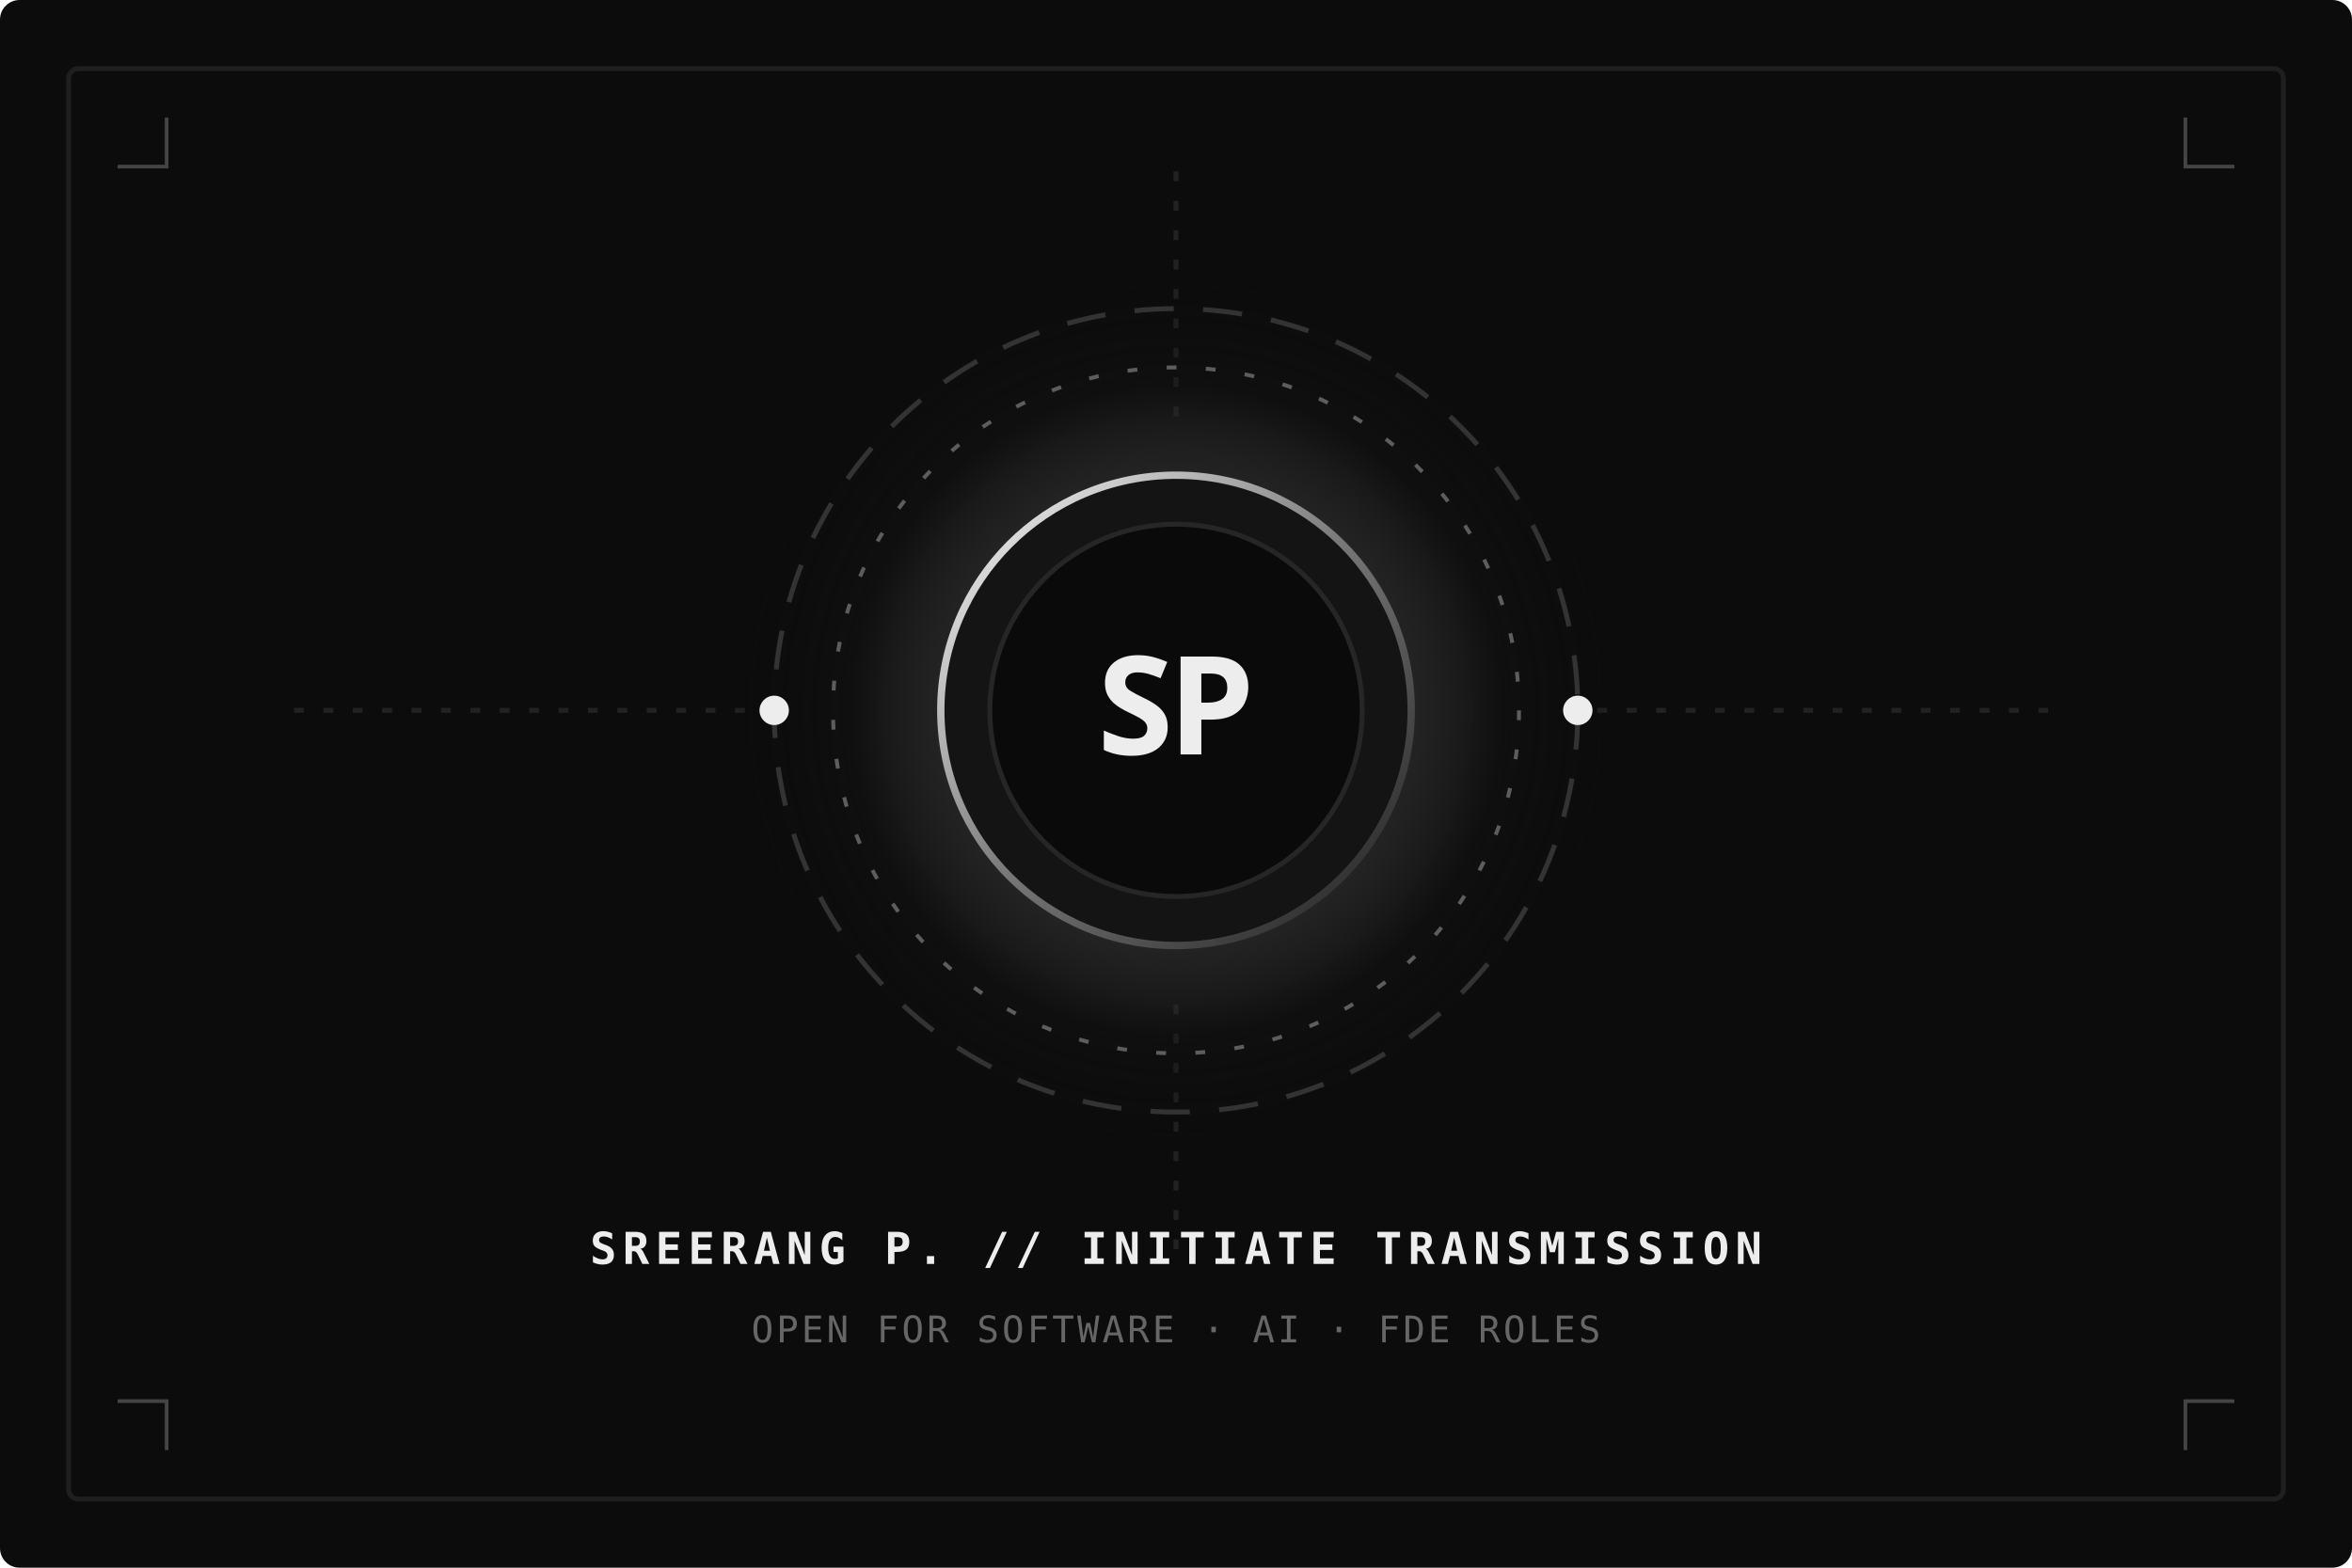
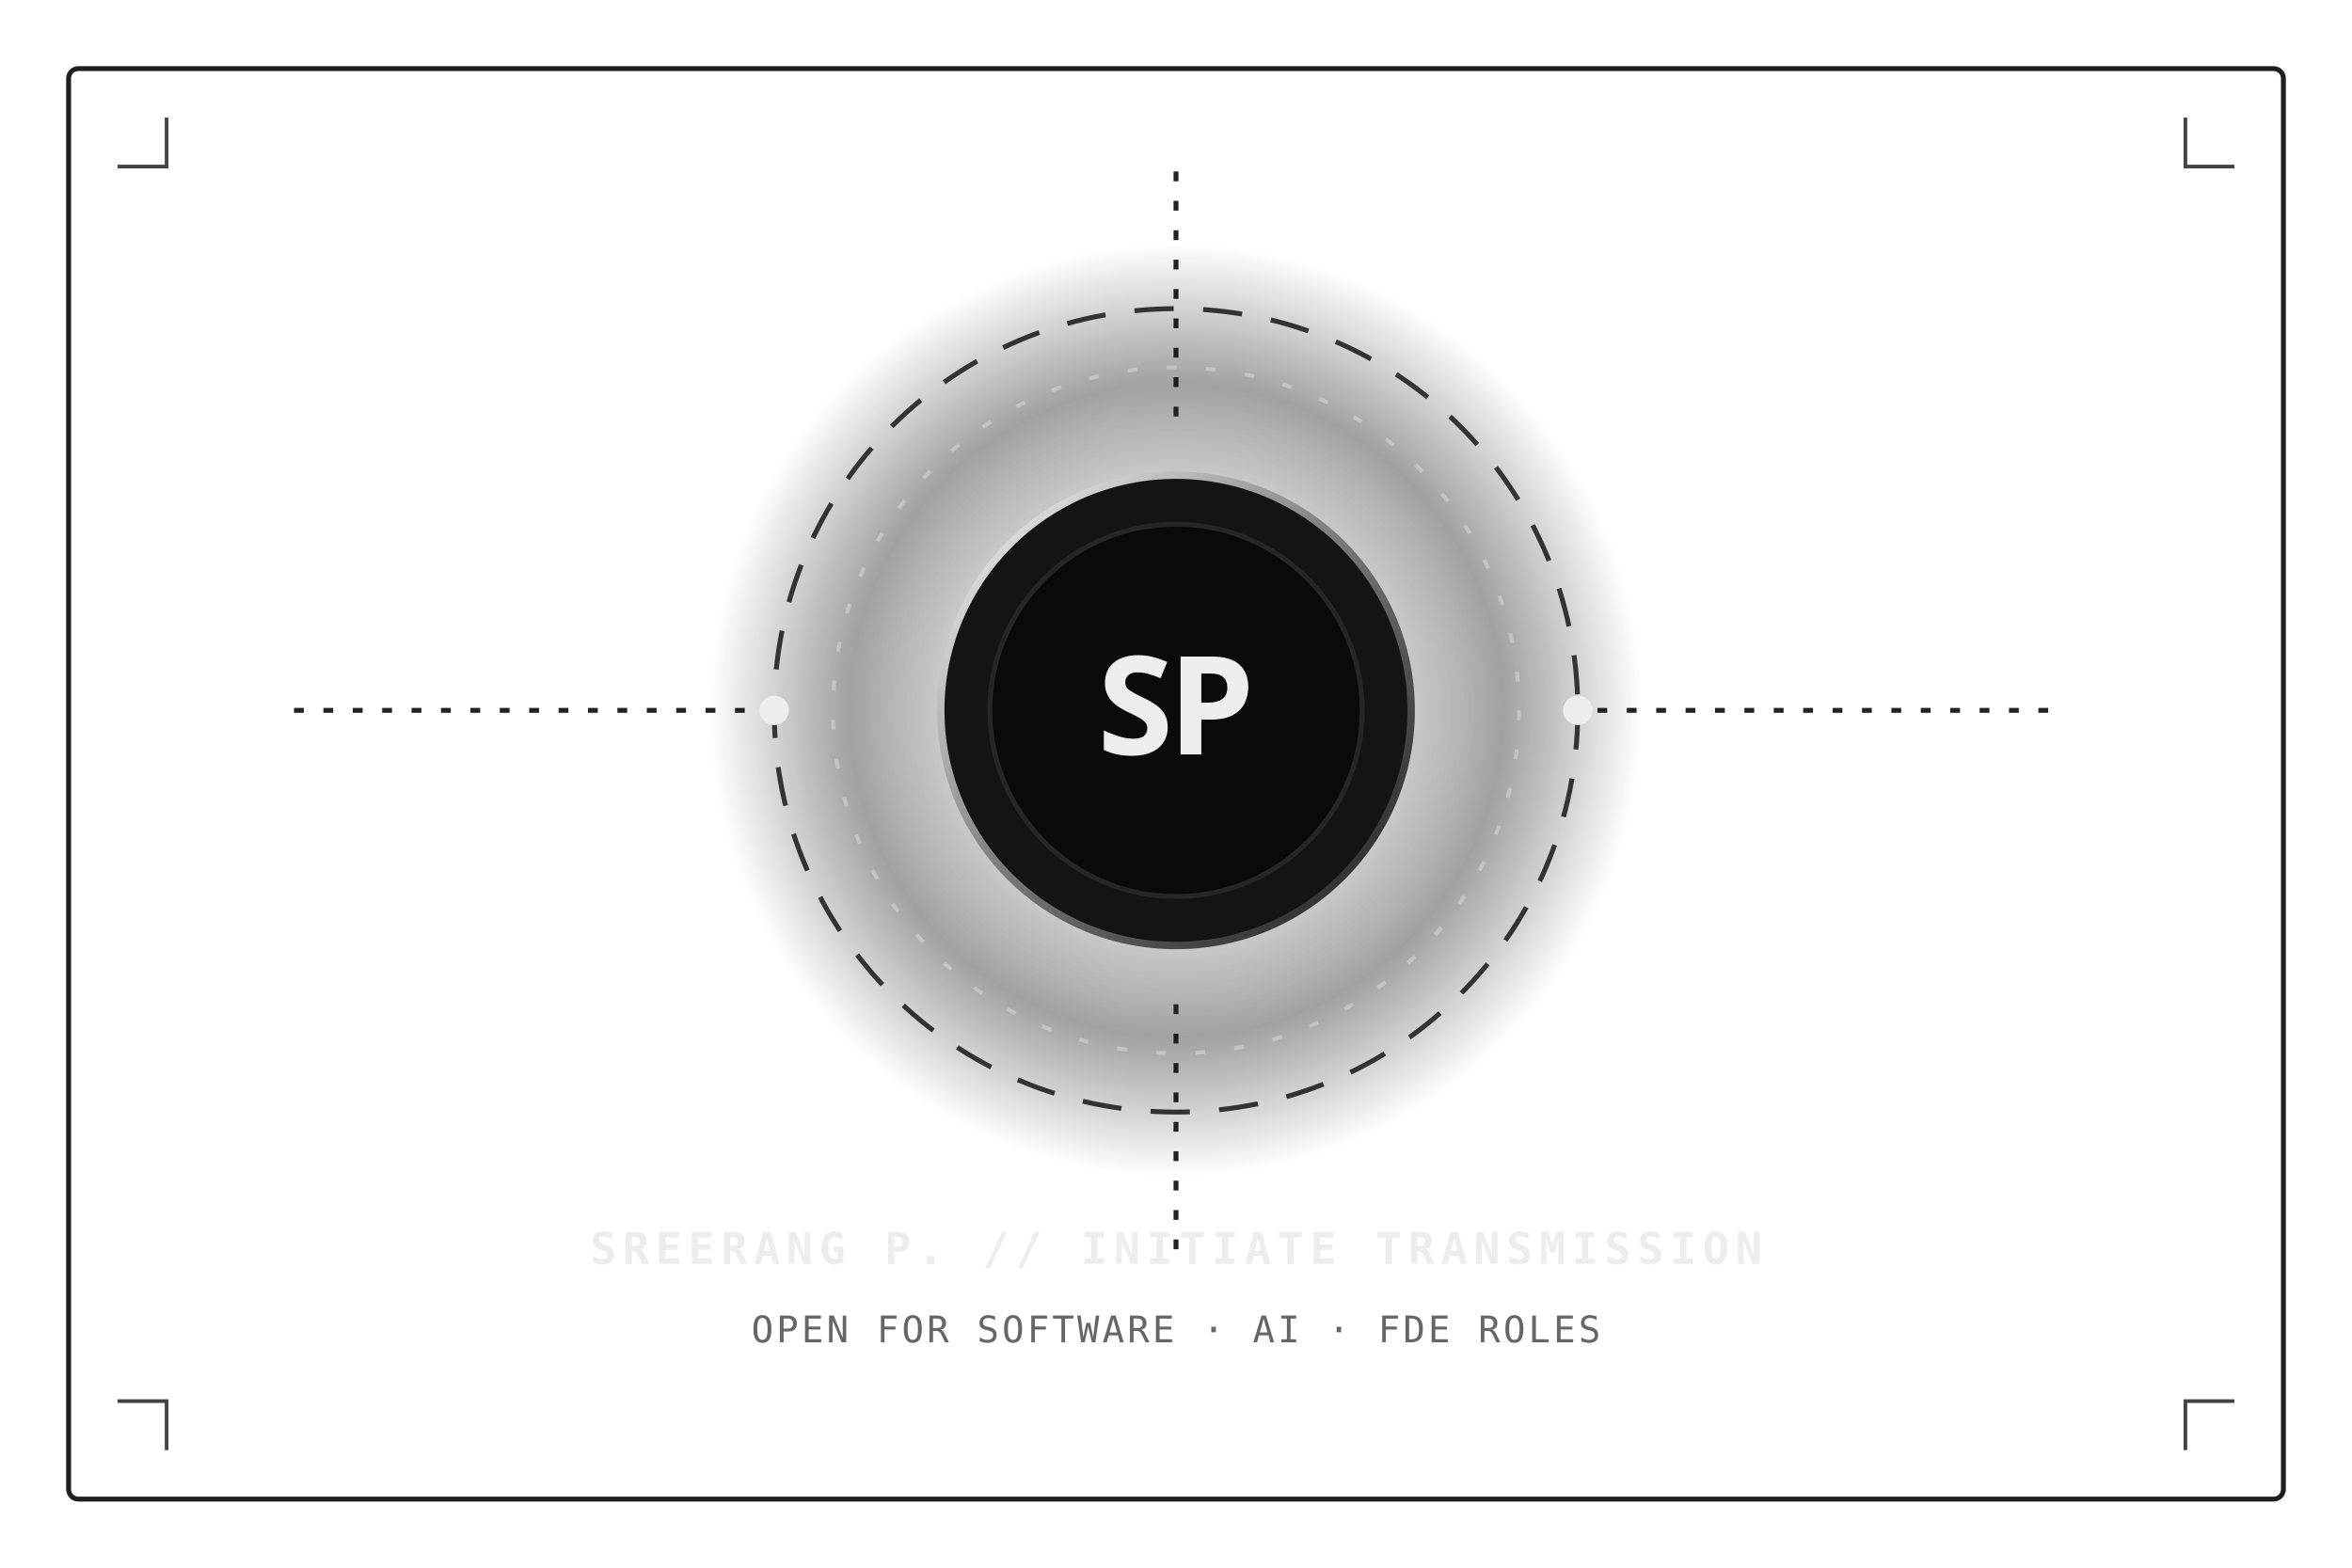
<svg xmlns="http://www.w3.org/2000/svg" viewBox="0 0 480 320" width="100%" height="100%" fill="none" aria-label="SP Contact Closing Identity Visual">
  <defs>
    <radialGradient id="contactGlow" cx="50%" cy="50%" r="50%">
      <stop offset="0%" stop-color="#ffffff" stop-opacity="0.12" />
      <stop offset="70%" stop-color="#141414" stop-opacity="0.4" />
      <stop offset="100%" stop-color="#0a0a0a" stop-opacity="0" />
    </radialGradient>
    <linearGradient id="contactRim" x1="0%" y1="0%" x2="100%" y2="100%">
      <stop offset="0%" stop-color="#ffffff" />
      <stop offset="50%" stop-color="#777777" />
      <stop offset="100%" stop-color="#1a1a1a" />
    </linearGradient>
  </defs>
  <style>
    @keyframes contactRotateSlow {
      from { transform: rotate(0deg); }
      to { transform: rotate(360deg); }
    }
    @keyframes contactPulse {
      0%, 100% { opacity: 0.85; transform: scale(1); }
      50% { opacity: 1; transform: scale(1.03); }
    }
    .contact-ring-spin {
      transform-origin: 240px 145px;
      animation: contactRotateSlow 36s linear infinite;
    }
    .contact-core-pulse {
      transform-origin: 240px 145px;
      animation: contactPulse 4s ease-in-out infinite;
    }
    @media (prefers-reduced-motion: reduce) {
      .contact-ring-spin, .contact-core-pulse {
        animation: none !important;
      }
    }
  </style>
-   <rect width="480" height="320" fill="#0c0c0c" rx="4" />
  <rect x="14" y="14" width="452" height="292" stroke="#1f1f1f" stroke-width="1" rx="2" />
  <path d="M 24 34 L 34 34 L 34 24" stroke="#444" stroke-width="0.75" fill="none" />
  <path d="M 456 34 L 446 34 L 446 24" stroke="#444" stroke-width="0.75" fill="none" />
  <path d="M 24 286 L 34 286 L 34 296" stroke="#444" stroke-width="0.75" fill="none" />
  <path d="M 456 286 L 446 286 L 446 296" stroke="#444" stroke-width="0.75" fill="none" />
  <line x1="60" y1="145" x2="160" y2="145" stroke="#222" stroke-width="1" stroke-dasharray="2 4" />
  <line x1="320" y1="145" x2="420" y2="145" stroke="#222" stroke-width="1" stroke-dasharray="2 4" />
  <line x1="240" y1="35" x2="240" y2="85" stroke="#222" stroke-width="1" stroke-dasharray="2 4" />
  <line x1="240" y1="205" x2="240" y2="255" stroke="#222" stroke-width="1" stroke-dasharray="2 4" />
  <circle cx="240" cy="145" r="95" fill="url(#contactGlow)" />
  <g class="contact-ring-spin">
    <circle cx="240" cy="145" r="82" stroke="#333333" stroke-width="1" stroke-dasharray="8 6" />
    <circle cx="240" cy="145" r="70" stroke="#EDEDED" stroke-width="0.8" stroke-opacity="0.35" stroke-dasharray="2 6" />
    <circle cx="322" cy="145" r="3" fill="#EDEDED" />
    <circle cx="158" cy="145" r="3" fill="#EDEDED" />
  </g>
  <g class="contact-core-pulse">
    <circle cx="240" cy="145" r="48" fill="#141414" stroke="url(#contactRim)" stroke-width="1.5" />
    <circle cx="240" cy="145" r="38" fill="#0a0a0a" stroke="#262626" stroke-width="1" />
    <text x="240" y="154" text-anchor="middle" font-family="'Manrope', 'Montserrat', sans-serif" font-size="28" font-weight="800" fill="#EDEDED" letter-spacing="-1">SP</text>
  </g>
  <text x="240" y="258" text-anchor="middle" font-family="'DM Mono', monospace" font-size="9" font-weight="600" fill="#EDEDED" letter-spacing="0.14em">SREERANG P. // INITIATE TRANSMISSION</text>
  <text x="240" y="274" text-anchor="middle" font-family="'DM Mono', monospace" font-size="7.5" fill="#666666" letter-spacing="0.08em">OPEN FOR SOFTWARE · AI · FDE ROLES</text>
</svg>
